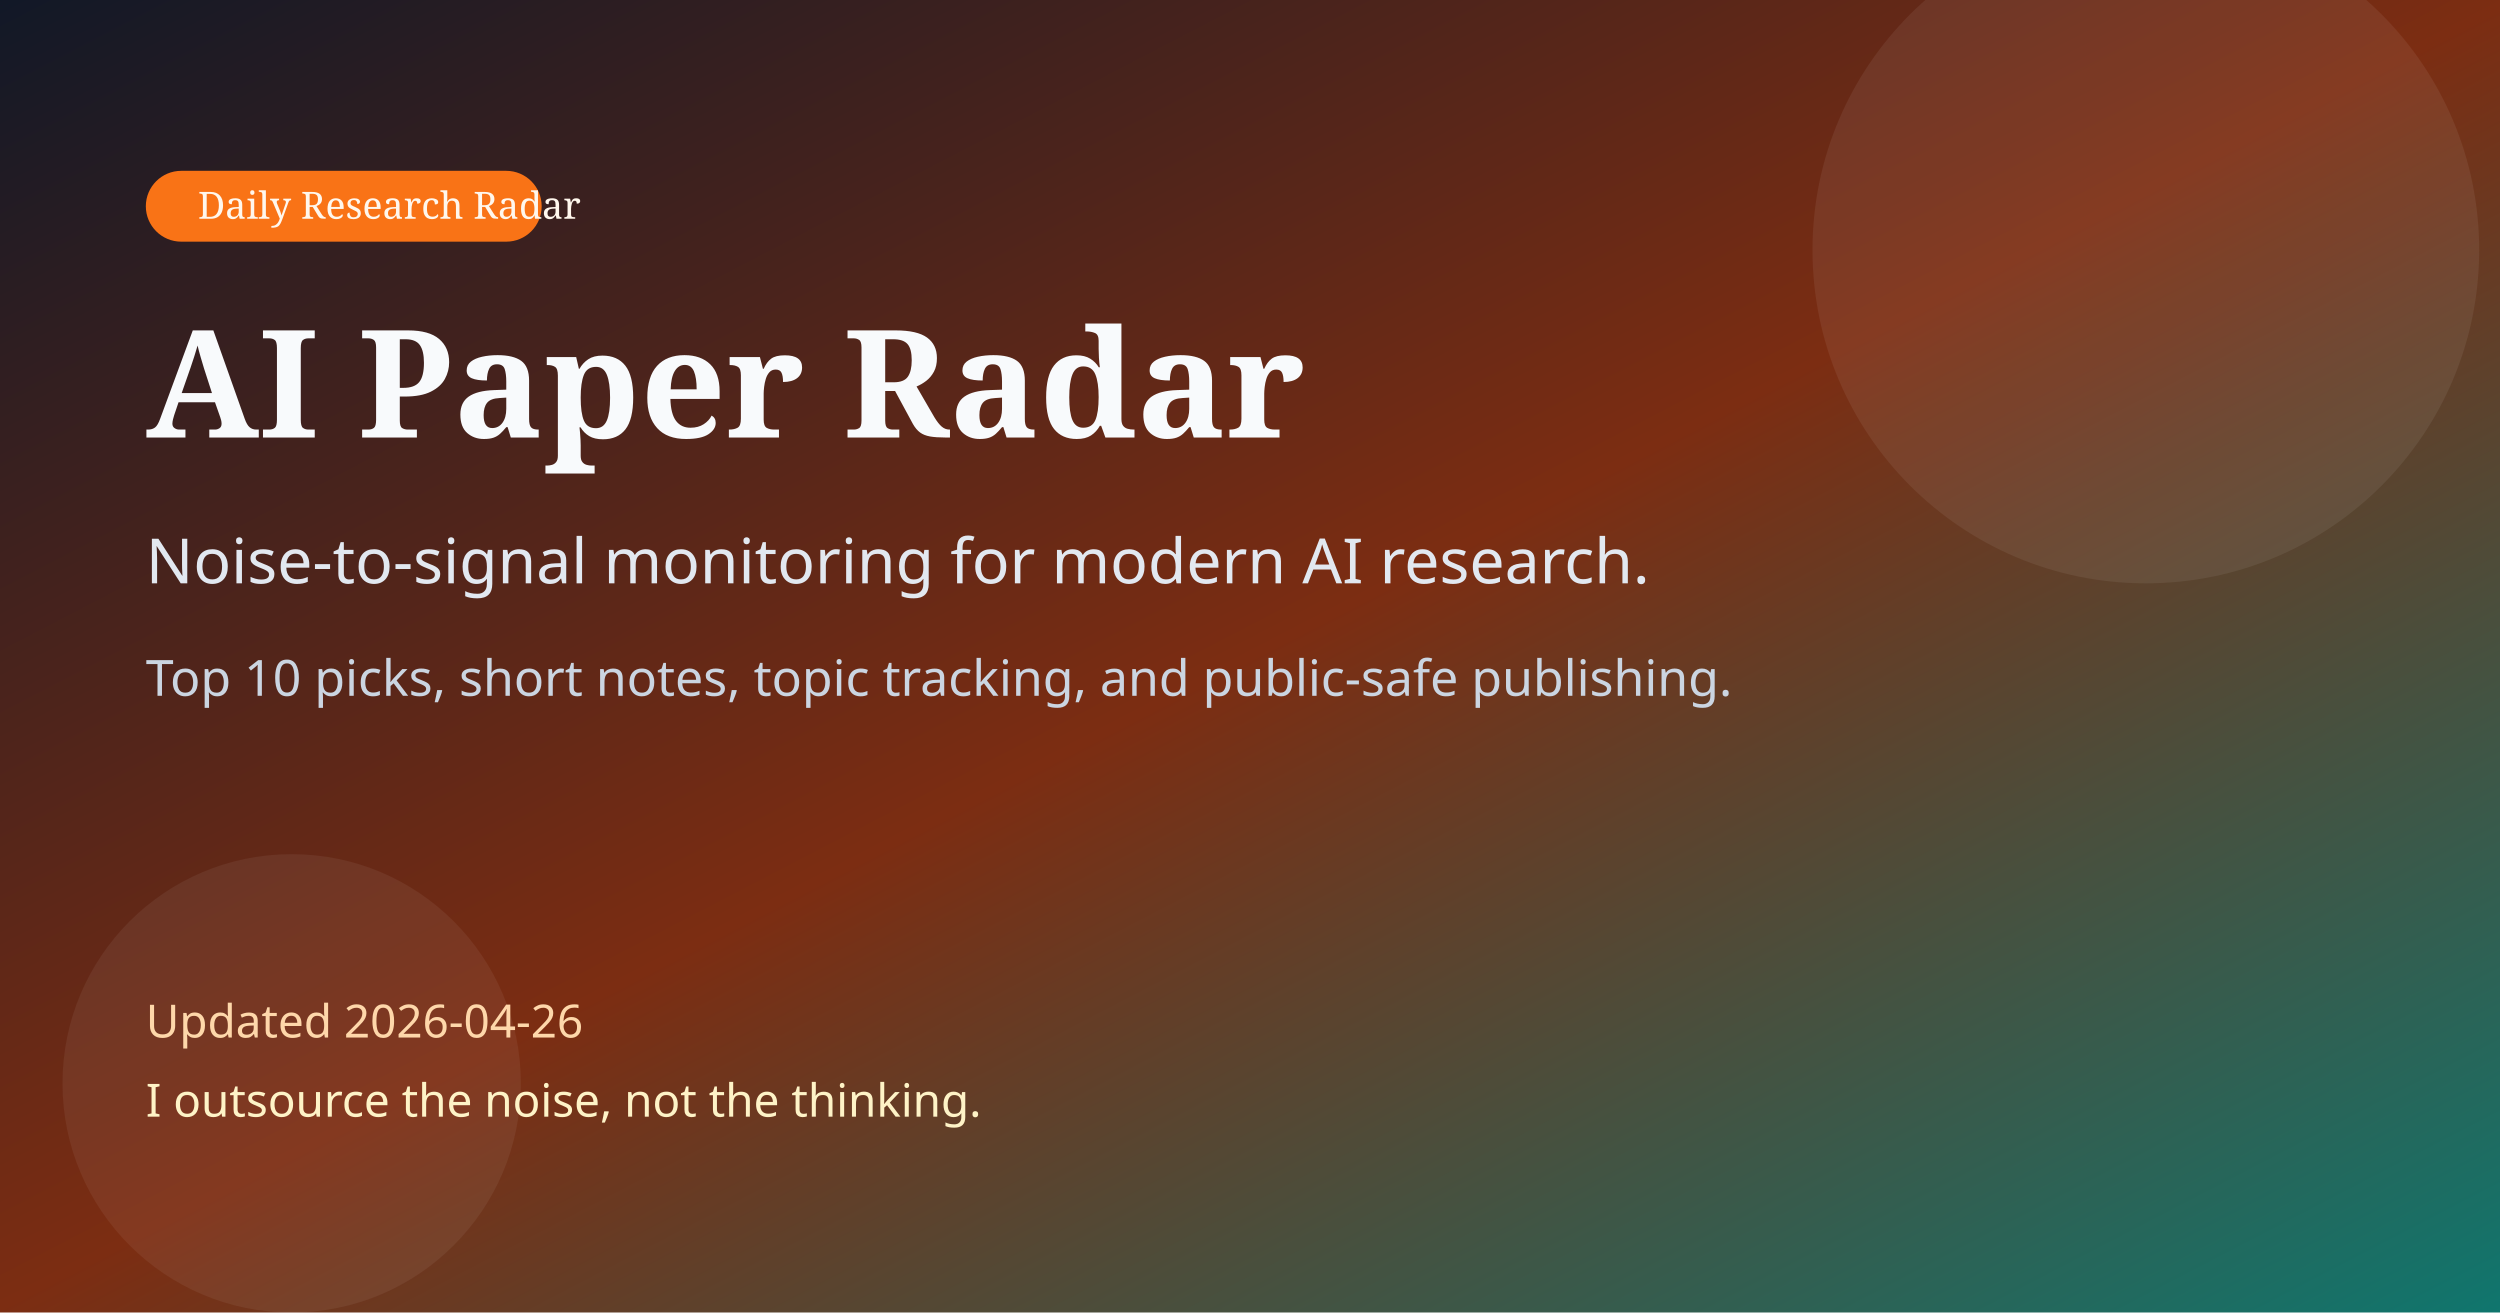
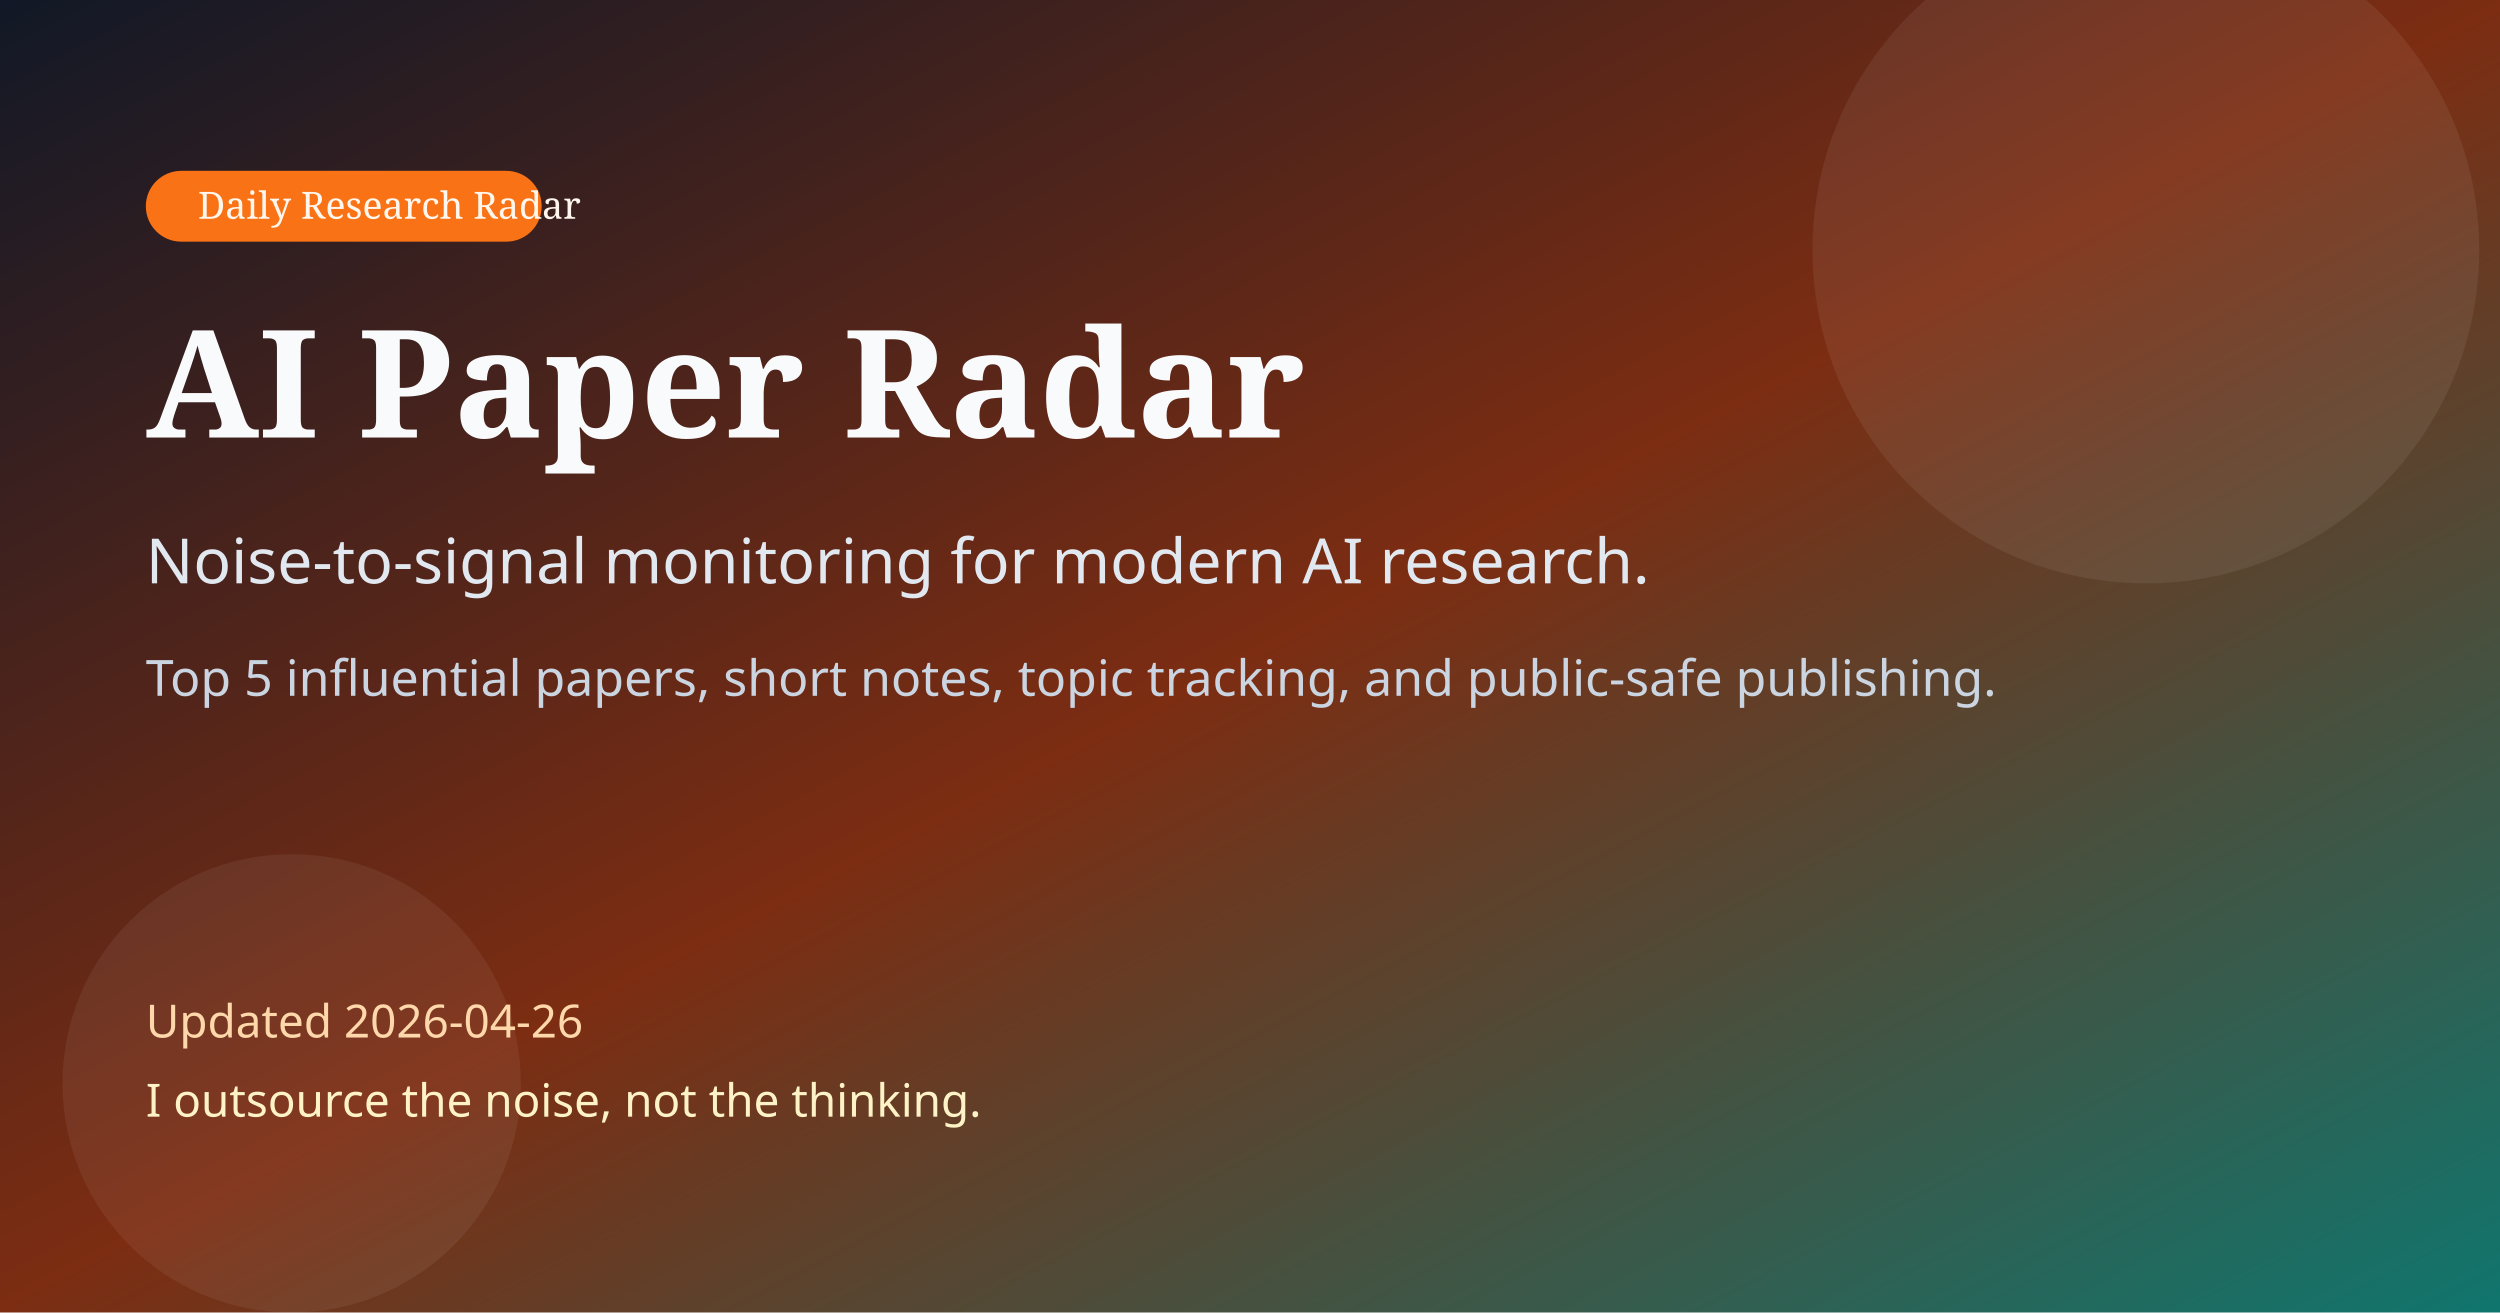
<svg xmlns="http://www.w3.org/2000/svg" width="1200" height="630" viewBox="0 0 1200 630">
  <defs>
    <linearGradient id="bg" x1="0%" y1="0%" x2="100%" y2="100%">
      <stop offset="0%" stop-color="#111827" />
      <stop offset="50%" stop-color="#7c2d12" />
      <stop offset="100%" stop-color="#0f766e" />
    </linearGradient>
  </defs>
  <rect width="1200" height="630" fill="url(#bg)" />
  <circle cx="1030" cy="120" r="160" fill="rgba(255,255,255,0.07)" />
  <circle cx="140" cy="520" r="110" fill="rgba(255,255,255,0.06)" />
  <rect x="70" y="82" width="190" height="34" rx="17" fill="#f97316" />
  <text x="95" y="105" fill="#fff7ed" font-size="18" font-family="Georgia, serif">Daily Research Radar</text>
  <text x="70" y="210" fill="#f8fafc" font-size="72" font-weight="700" font-family="Georgia, serif">AI Paper Radar</text>
  <text x="70" y="280" fill="#e2e8f0" font-size="30" font-family="'Trebuchet MS', sans-serif">Noise-to-signal monitoring for modern AI research.</text>
-   <text x="70" y="334" fill="#cbd5e1" font-size="24" font-family="'Trebuchet MS', sans-serif">Top 10 picks, short notes, topic tracking, and public-safe publishing.</text>
+   <text x="70" y="334" fill="#cbd5e1" font-size="24" font-family="'Trebuchet MS', sans-serif">Top 5 influential papers, short notes, topic tracking, and public-safe publishing.</text>
  <text x="70" y="498" fill="#fed7aa" font-size="22" font-family="'Trebuchet MS', sans-serif">Updated 2026-04-26</text>
  <text x="70" y="536" fill="#fef3c7" font-size="22" font-family="'Trebuchet MS', sans-serif">I outsource the noise, not the thinking.</text>
</svg>
